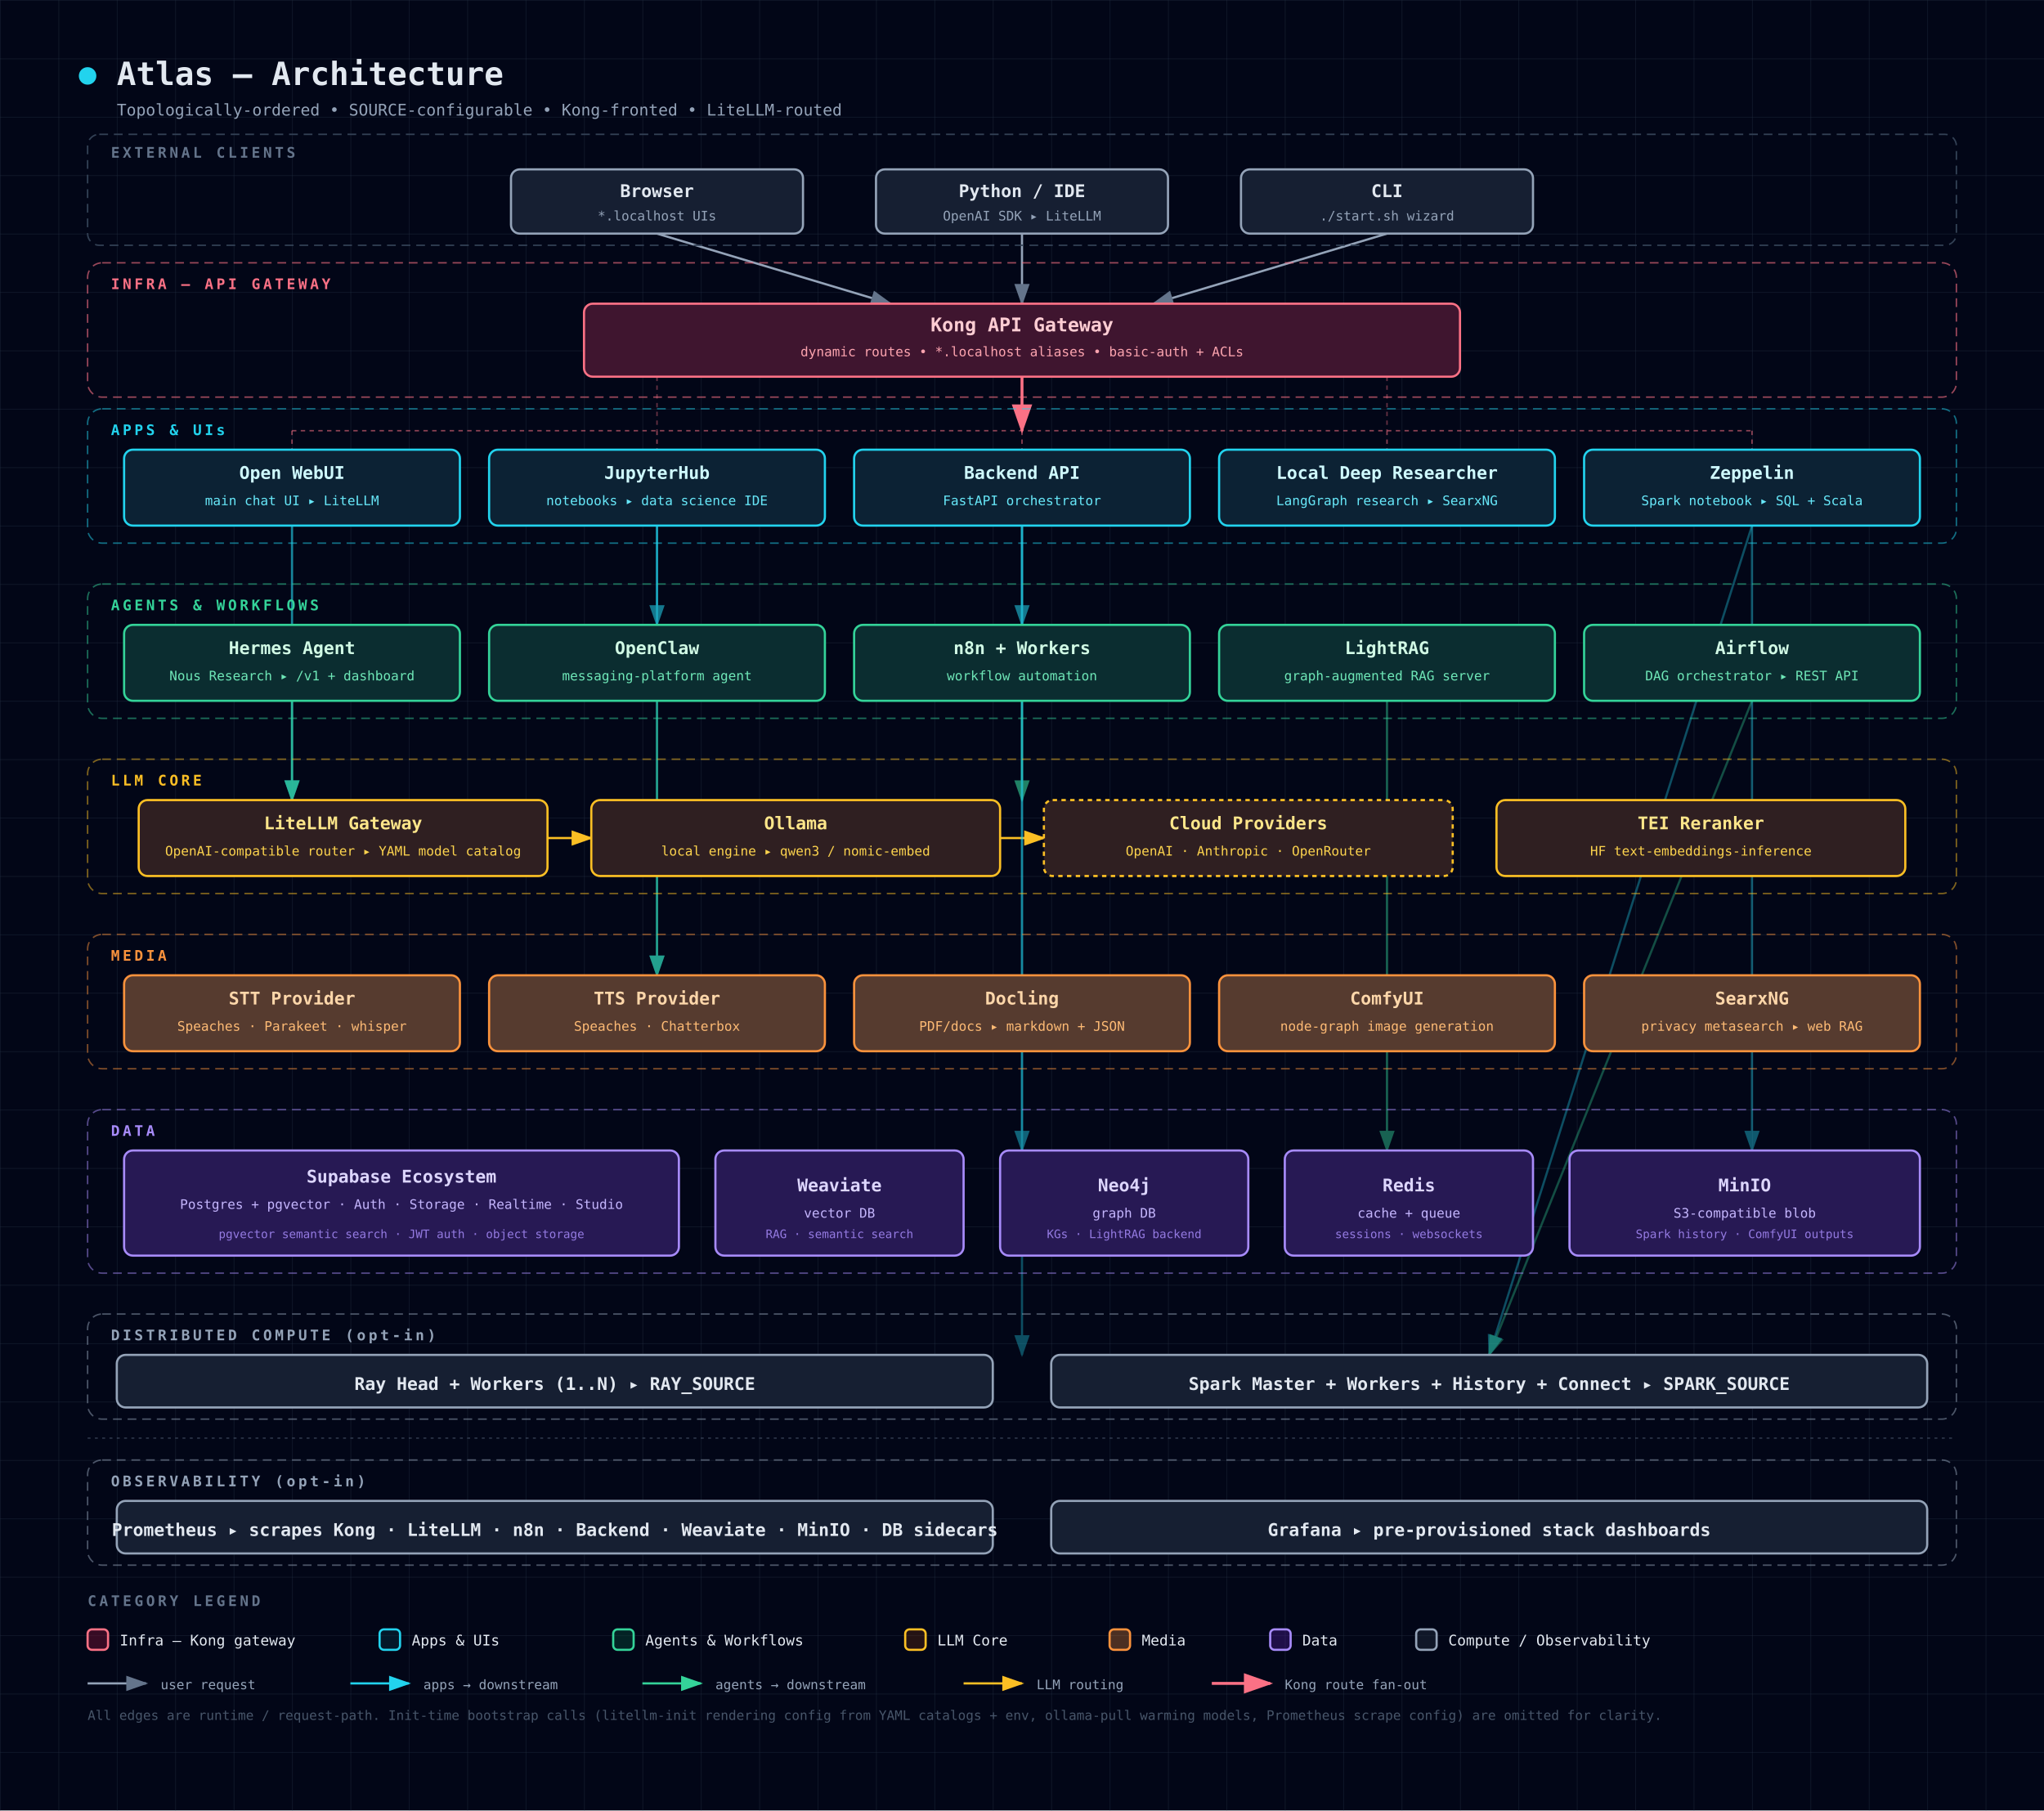
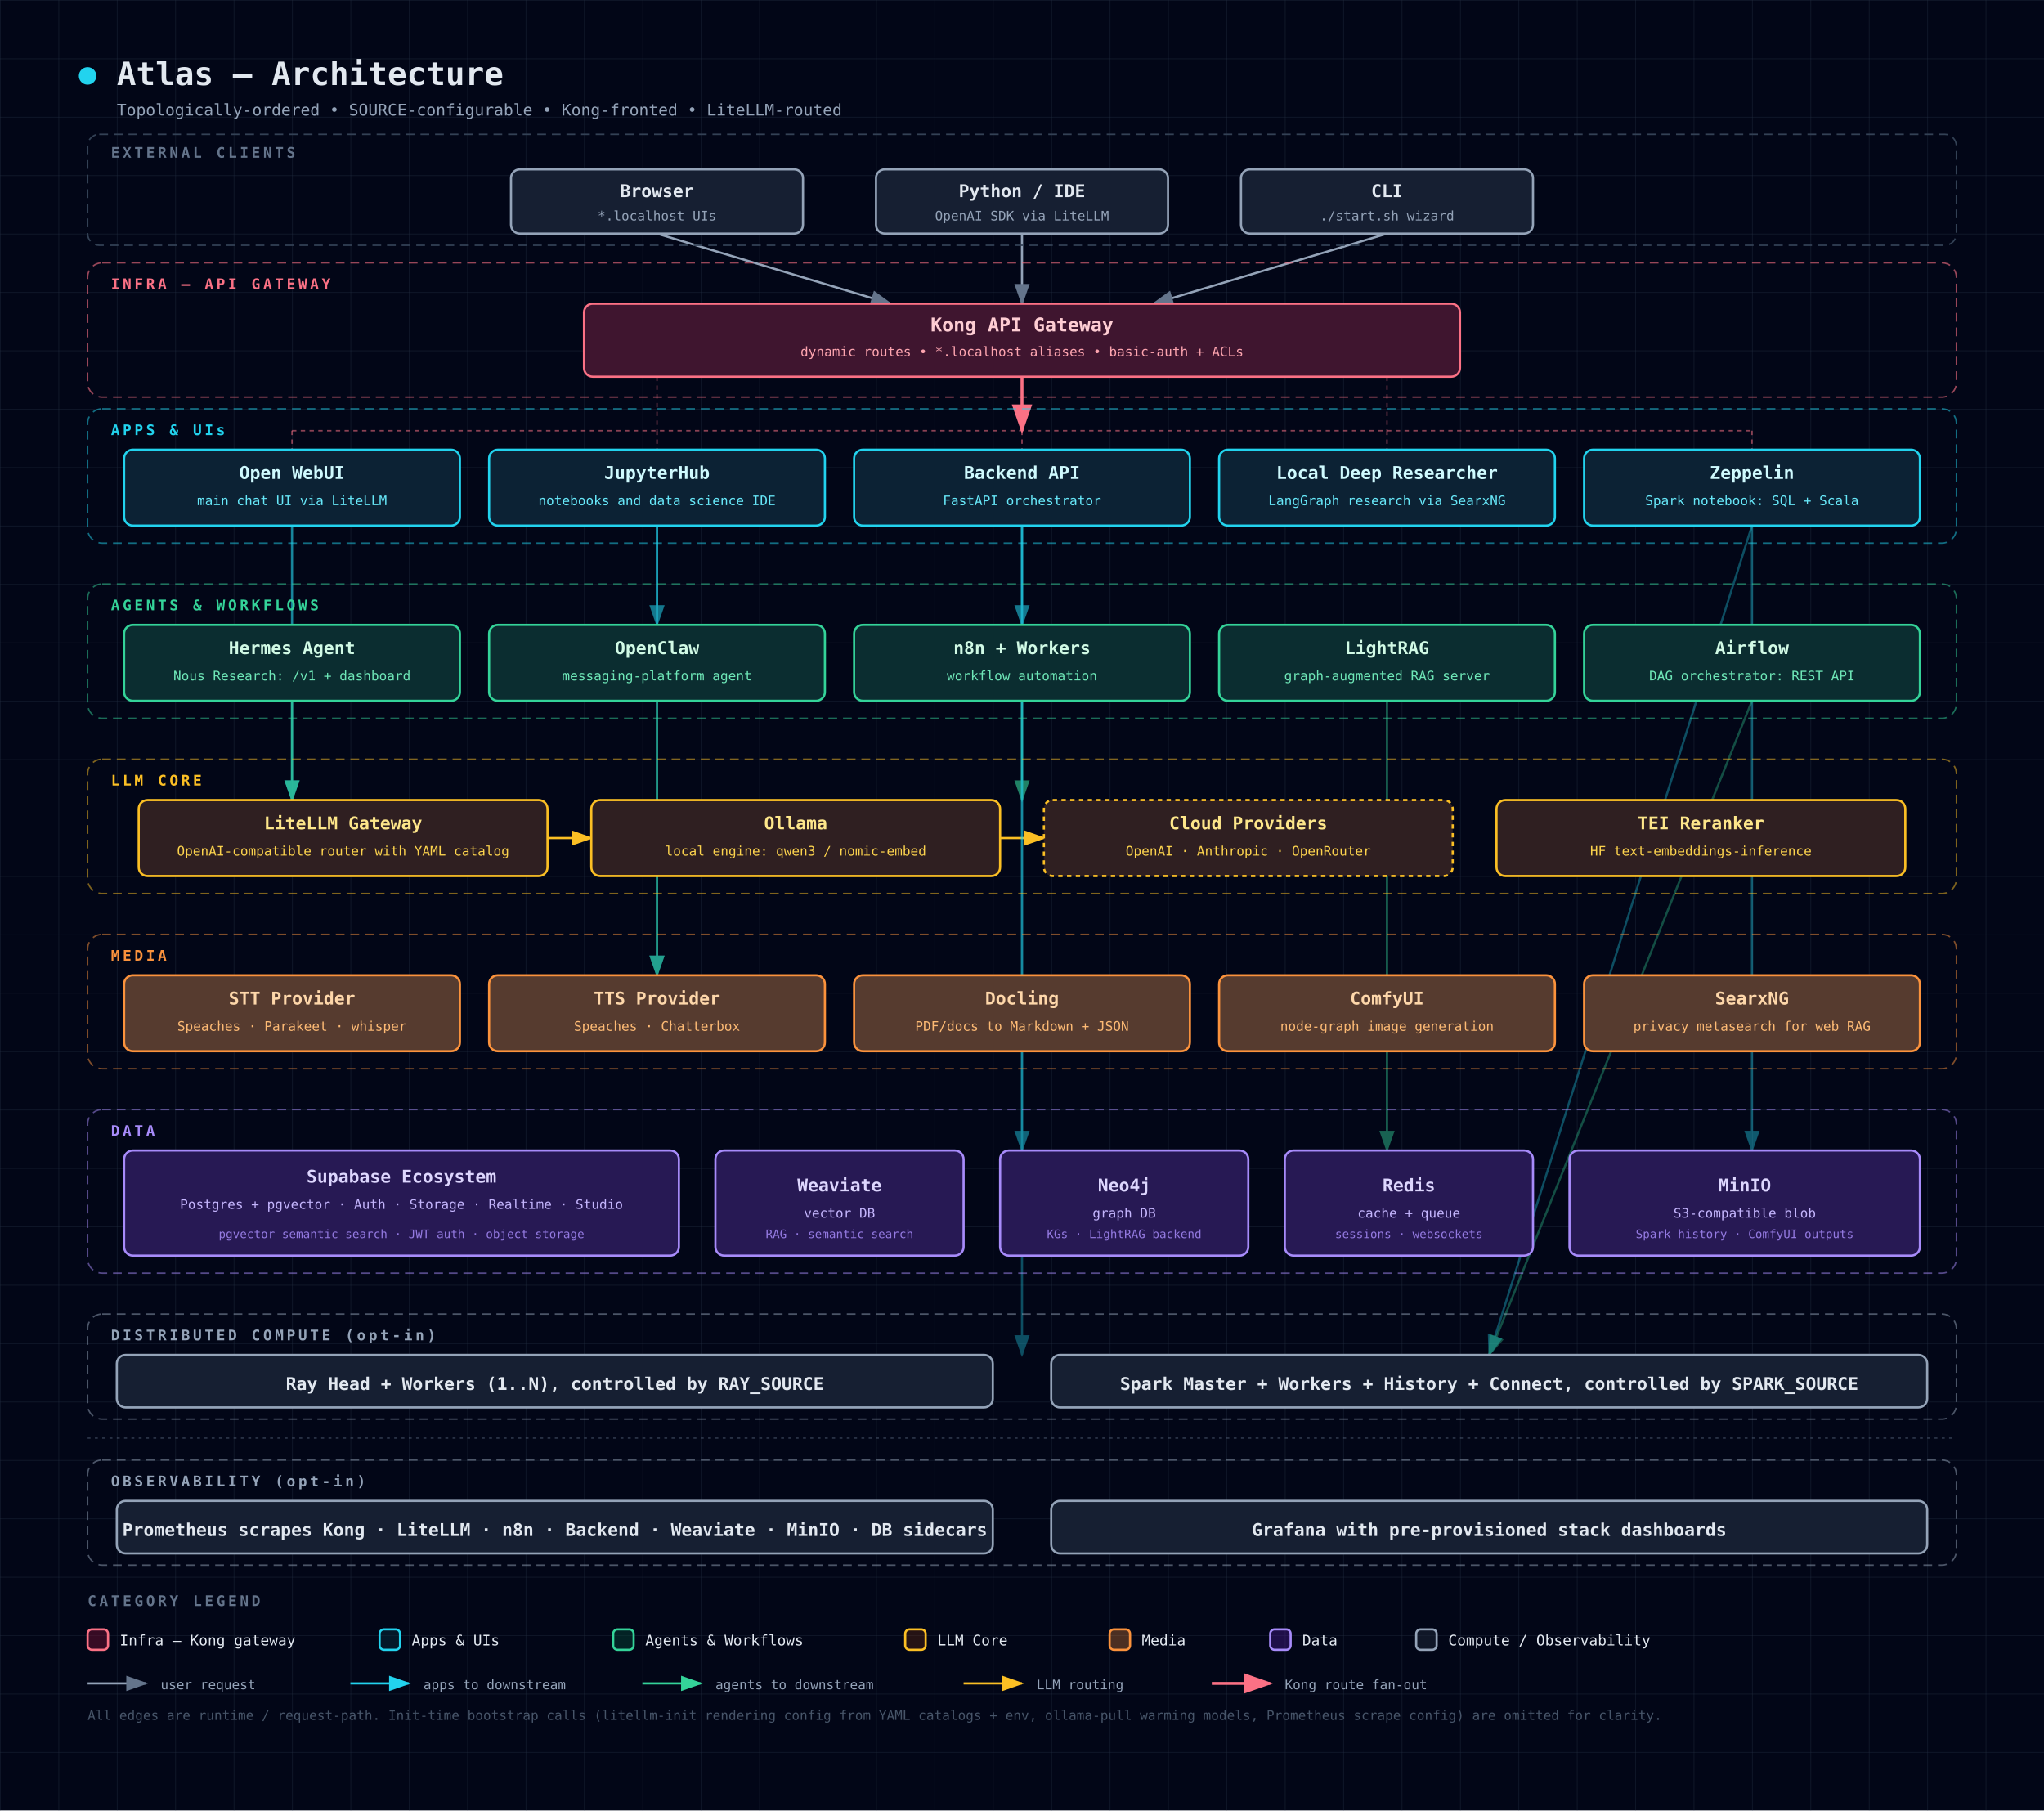
<svg xmlns="http://www.w3.org/2000/svg" viewBox="0 0 1400 1240" preserveAspectRatio="xMidYMid meet" font-family="'JetBrains Mono', 'Fira Code', Menlo, Consolas, monospace">
  <defs>
    <pattern id="grid" width="40" height="40" patternUnits="userSpaceOnUse">
      <path d="M 40 0 L 0 0 0 40" fill="none" stroke="#1e293b" stroke-width="0.5" />
    </pattern>
    <marker id="arrow" markerWidth="10" markerHeight="7" refX="9" refY="3.5" orient="auto">
      <polygon points="0 0, 10 3.5, 0 7" fill="#64748b" />
    </marker>
    <marker id="arrow-cyan" markerWidth="10" markerHeight="7" refX="9" refY="3.5" orient="auto">
      <polygon points="0 0, 10 3.5, 0 7" fill="#22d3ee" />
    </marker>
    <marker id="arrow-emerald" markerWidth="10" markerHeight="7" refX="9" refY="3.5" orient="auto">
      <polygon points="0 0, 10 3.5, 0 7" fill="#34d399" />
    </marker>
    <marker id="arrow-amber" markerWidth="10" markerHeight="7" refX="9" refY="3.5" orient="auto">
      <polygon points="0 0, 10 3.5, 0 7" fill="#fbbf24" />
    </marker>
    <marker id="arrow-rose" markerWidth="10" markerHeight="7" refX="9" refY="3.5" orient="auto">
      <polygon points="0 0, 10 3.5, 0 7" fill="#fb7185" />
    </marker>
    <marker id="arrow-slate" markerWidth="10" markerHeight="7" refX="9" refY="3.5" orient="auto">
      <polygon points="0 0, 10 3.5, 0 7" fill="#94a3b8" />
    </marker>
  </defs>
  <rect width="1400" height="1240" fill="#020617" />
  <rect width="1400" height="1240" fill="url(#grid)" />
  <g transform="translate(60, 30)">
    <circle cx="0" cy="22" r="6" fill="#22d3ee">
      <animate attributeName="opacity" values="0.4;1;0.4" dur="2s" repeatCount="indefinite" />
    </circle>
    <text x="20" y="22" fill="#e2e8f0" font-size="22" font-weight="700" dominant-baseline="middle">Atlas — Architecture</text>
    <text x="20" y="46" fill="#94a3b8" font-size="11" dominant-baseline="middle">Topologically-ordered • SOURCE-configurable • Kong-fronted • LiteLLM-routed</text>
  </g>
  <line x1="450" y1="160" x2="610" y2="208" stroke="#94a3b8" stroke-width="1.5" marker-end="url(#arrow)" />
  <line x1="700" y1="160" x2="700" y2="208" stroke="#94a3b8" stroke-width="1.5" marker-end="url(#arrow)" />
  <line x1="950" y1="160" x2="790" y2="208" stroke="#94a3b8" stroke-width="1.5" marker-end="url(#arrow)" />
  <line x1="700" y1="258" x2="700" y2="295" stroke="#fb7185" stroke-width="2" marker-end="url(#arrow-rose)" />
  <line x1="200" y1="295" x2="1200" y2="295" stroke="#fb7185" stroke-width="1" stroke-dasharray="3,3" opacity="0.55" />
  <line x1="200" y1="295" x2="200" y2="308" stroke="#fb7185" stroke-width="1" stroke-dasharray="3,3" opacity="0.55" />
  <line x1="450" y1="295" x2="450" y2="308" stroke="#fb7185" stroke-width="1" stroke-dasharray="3,3" opacity="0.55" />
  <line x1="700" y1="295" x2="700" y2="308" stroke="#fb7185" stroke-width="1" stroke-dasharray="3,3" opacity="0.55" />
  <line x1="950" y1="295" x2="950" y2="308" stroke="#fb7185" stroke-width="1" stroke-dasharray="3,3" opacity="0.55" />
  <line x1="1200" y1="295" x2="1200" y2="308" stroke="#fb7185" stroke-width="1" stroke-dasharray="3,3" opacity="0.55" />
  <line x1="450" y1="258" x2="450" y2="295" stroke="#fb7185" stroke-width="1" stroke-dasharray="3,3" opacity="0.4" />
  <line x1="950" y1="258" x2="950" y2="295" stroke="#fb7185" stroke-width="1" stroke-dasharray="3,3" opacity="0.4" />
  <line x1="450" y1="360" x2="450" y2="428" stroke="#22d3ee" stroke-width="1.5" marker-end="url(#arrow-cyan)" opacity="0.55" />
  <line x1="700" y1="360" x2="700" y2="428" stroke="#22d3ee" stroke-width="1.5" marker-end="url(#arrow-cyan)" opacity="0.55" />
  <line x1="200" y1="360" x2="200" y2="548" stroke="#22d3ee" stroke-width="1.5" marker-end="url(#arrow-cyan)" opacity="0.6" />
  <line x1="200" y1="480" x2="200" y2="548" stroke="#34d399" stroke-width="1.5" marker-end="url(#arrow-emerald)" opacity="0.65" />
  <line x1="700" y1="480" x2="700" y2="548" stroke="#34d399" stroke-width="1.5" marker-end="url(#arrow-emerald)" opacity="0.6" />
  <line x1="375" y1="574" x2="405" y2="574" stroke="#fbbf24" stroke-width="1.5" marker-end="url(#arrow-amber)" />
  <line x1="685" y1="574" x2="715" y2="574" stroke="#fbbf24" stroke-width="1.5" marker-end="url(#arrow-amber)" />
  <line x1="450" y1="360" x2="450" y2="668" stroke="#22d3ee" stroke-width="1.5" marker-end="url(#arrow-cyan)" opacity="0.5" />
  <line x1="450" y1="480" x2="450" y2="668" stroke="#34d399" stroke-width="1.5" marker-end="url(#arrow-emerald)" opacity="0.5" />
  <line x1="700" y1="360" x2="700" y2="788" stroke="#22d3ee" stroke-width="1.5" marker-end="url(#arrow-cyan)" opacity="0.45" />
  <line x1="1200" y1="360" x2="1200" y2="788" stroke="#22d3ee" stroke-width="1.5" marker-end="url(#arrow-cyan)" opacity="0.4" />
  <line x1="950" y1="480" x2="950" y2="788" stroke="#34d399" stroke-width="1.5" marker-end="url(#arrow-emerald)" opacity="0.45" />
  <line x1="700" y1="360" x2="700" y2="928" stroke="#22d3ee" stroke-width="1.5" marker-end="url(#arrow-cyan)" opacity="0.35" />
  <line x1="1200" y1="360" x2="1020" y2="928" stroke="#22d3ee" stroke-width="1.5" marker-end="url(#arrow-cyan)" opacity="0.35" />
  <line x1="1200" y1="480" x2="1020" y2="928" stroke="#34d399" stroke-width="1.5" marker-end="url(#arrow-emerald)" opacity="0.35" />
  <line x1="60" y1="985" x2="1340" y2="985" stroke="#64748b" stroke-width="1" stroke-dasharray="2,3" opacity="0.4" />
  <g>
    <rect x="60" y="92" width="1280" height="76" rx="8" fill="none" stroke="#334155" stroke-width="1" stroke-dasharray="6,4" />
    <text x="76" y="108" fill="#64748b" font-size="10" font-weight="600" letter-spacing="2">EXTERNAL CLIENTS</text>
    <rect x="350" y="116" width="200" height="44" rx="6" fill="#0f172a" />
    <rect x="350" y="116" width="200" height="44" rx="6" fill="rgba(30, 41, 59, 0.5)" stroke="#94a3b8" stroke-width="1.5" />
    <text x="450" y="135" fill="#e2e8f0" font-size="12" font-weight="600" text-anchor="middle">Browser</text>
    <text x="450" y="151" fill="#94a3b8" font-size="9" text-anchor="middle">*.localhost UIs</text>
    <rect x="600" y="116" width="200" height="44" rx="6" fill="#0f172a" />
    <rect x="600" y="116" width="200" height="44" rx="6" fill="rgba(30, 41, 59, 0.5)" stroke="#94a3b8" stroke-width="1.5" />
    <text x="700" y="135" fill="#e2e8f0" font-size="12" font-weight="600" text-anchor="middle">Python / IDE</text>
-     <text x="700" y="151" fill="#94a3b8" font-size="9" text-anchor="middle">OpenAI SDK ▸ LiteLLM</text>
+     <text x="700" y="151" fill="#94a3b8" font-size="9" text-anchor="middle">OpenAI SDK via LiteLLM</text>
    <rect x="850" y="116" width="200" height="44" rx="6" fill="#0f172a" />
    <rect x="850" y="116" width="200" height="44" rx="6" fill="rgba(30, 41, 59, 0.5)" stroke="#94a3b8" stroke-width="1.5" />
    <text x="950" y="135" fill="#e2e8f0" font-size="12" font-weight="600" text-anchor="middle">CLI</text>
    <text x="950" y="151" fill="#94a3b8" font-size="9" text-anchor="middle">./start.sh wizard</text>
  </g>
  <g>
    <rect x="60" y="180" width="1280" height="92" rx="10" fill="none" stroke="#fb7185" stroke-width="1" stroke-dasharray="6,4" opacity="0.6" />
    <text x="76" y="198" fill="#fb7185" font-size="10" font-weight="600" letter-spacing="2">INFRA — API GATEWAY</text>
    <rect x="400" y="208" width="600" height="50" rx="6" fill="#0f172a" />
    <rect x="400" y="208" width="600" height="50" rx="6" fill="rgba(136, 19, 55, 0.4)" stroke="#fb7185" stroke-width="1.5" />
    <text x="700" y="227" fill="#fecdd3" font-size="13" font-weight="700" text-anchor="middle">Kong API Gateway</text>
    <text x="700" y="244" fill="#fda4af" font-size="9" text-anchor="middle">dynamic routes • *.localhost aliases • basic-auth + ACLs</text>
  </g>
  <g>
    <rect x="60" y="280" width="1280" height="92" rx="10" fill="none" stroke="#22d3ee" stroke-width="1" stroke-dasharray="6,4" opacity="0.5" />
    <text x="76" y="298" fill="#22d3ee" font-size="10" font-weight="600" letter-spacing="2">APPS &amp; UIs</text>
    <rect x="85" y="308" width="230" height="52" rx="6" fill="#0f172a" />
    <rect x="85" y="308" width="230" height="52" rx="6" fill="rgba(8, 51, 68, 0.4)" stroke="#22d3ee" stroke-width="1.5" />
    <text x="200" y="328" fill="#cffafe" font-size="12" font-weight="600" text-anchor="middle">Open WebUI</text>
-     <text x="200" y="346" fill="#67e8f9" font-size="9" text-anchor="middle">main chat UI ▸ LiteLLM</text>
+     <text x="200" y="346" fill="#67e8f9" font-size="9" text-anchor="middle">main chat UI via LiteLLM</text>
    <rect x="335" y="308" width="230" height="52" rx="6" fill="#0f172a" />
    <rect x="335" y="308" width="230" height="52" rx="6" fill="rgba(8, 51, 68, 0.4)" stroke="#22d3ee" stroke-width="1.5" />
    <text x="450" y="328" fill="#cffafe" font-size="12" font-weight="600" text-anchor="middle">JupyterHub</text>
-     <text x="450" y="346" fill="#67e8f9" font-size="9" text-anchor="middle">notebooks ▸ data science IDE</text>
+     <text x="450" y="346" fill="#67e8f9" font-size="9" text-anchor="middle">notebooks and data science IDE</text>
    <rect x="585" y="308" width="230" height="52" rx="6" fill="#0f172a" />
    <rect x="585" y="308" width="230" height="52" rx="6" fill="rgba(8, 51, 68, 0.4)" stroke="#22d3ee" stroke-width="1.5" />
    <text x="700" y="328" fill="#cffafe" font-size="12" font-weight="600" text-anchor="middle">Backend API</text>
    <text x="700" y="346" fill="#67e8f9" font-size="9" text-anchor="middle">FastAPI orchestrator</text>
    <rect x="835" y="308" width="230" height="52" rx="6" fill="#0f172a" />
    <rect x="835" y="308" width="230" height="52" rx="6" fill="rgba(8, 51, 68, 0.4)" stroke="#22d3ee" stroke-width="1.5" />
    <text x="950" y="328" fill="#cffafe" font-size="12" font-weight="600" text-anchor="middle">Local Deep Researcher</text>
-     <text x="950" y="346" fill="#67e8f9" font-size="9" text-anchor="middle">LangGraph research ▸ SearxNG</text>
+     <text x="950" y="346" fill="#67e8f9" font-size="9" text-anchor="middle">LangGraph research via SearxNG</text>
    <rect x="1085" y="308" width="230" height="52" rx="6" fill="#0f172a" />
    <rect x="1085" y="308" width="230" height="52" rx="6" fill="rgba(8, 51, 68, 0.4)" stroke="#22d3ee" stroke-width="1.5" />
    <text x="1200" y="328" fill="#cffafe" font-size="12" font-weight="600" text-anchor="middle">Zeppelin</text>
-     <text x="1200" y="346" fill="#67e8f9" font-size="9" text-anchor="middle">Spark notebook ▸ SQL + Scala</text>
+     <text x="1200" y="346" fill="#67e8f9" font-size="9" text-anchor="middle">Spark notebook: SQL + Scala</text>
  </g>
  <g>
    <rect x="60" y="400" width="1280" height="92" rx="10" fill="none" stroke="#34d399" stroke-width="1" stroke-dasharray="6,4" opacity="0.5" />
    <text x="76" y="418" fill="#34d399" font-size="10" font-weight="600" letter-spacing="2">AGENTS &amp; WORKFLOWS</text>
    <rect x="85" y="428" width="230" height="52" rx="6" fill="#0f172a" />
    <rect x="85" y="428" width="230" height="52" rx="6" fill="rgba(6, 78, 59, 0.4)" stroke="#34d399" stroke-width="1.5" />
    <text x="200" y="448" fill="#d1fae5" font-size="12" font-weight="600" text-anchor="middle">Hermes Agent</text>
-     <text x="200" y="466" fill="#6ee7b7" font-size="9" text-anchor="middle">Nous Research ▸ /v1 + dashboard</text>
+     <text x="200" y="466" fill="#6ee7b7" font-size="9" text-anchor="middle">Nous Research: /v1 + dashboard</text>
    <rect x="335" y="428" width="230" height="52" rx="6" fill="#0f172a" />
    <rect x="335" y="428" width="230" height="52" rx="6" fill="rgba(6, 78, 59, 0.4)" stroke="#34d399" stroke-width="1.5" />
    <text x="450" y="448" fill="#d1fae5" font-size="12" font-weight="600" text-anchor="middle">OpenClaw</text>
    <text x="450" y="466" fill="#6ee7b7" font-size="9" text-anchor="middle">messaging-platform agent</text>
    <rect x="585" y="428" width="230" height="52" rx="6" fill="#0f172a" />
    <rect x="585" y="428" width="230" height="52" rx="6" fill="rgba(6, 78, 59, 0.4)" stroke="#34d399" stroke-width="1.5" />
    <text x="700" y="448" fill="#d1fae5" font-size="12" font-weight="600" text-anchor="middle">n8n + Workers</text>
    <text x="700" y="466" fill="#6ee7b7" font-size="9" text-anchor="middle">workflow automation</text>
    <rect x="835" y="428" width="230" height="52" rx="6" fill="#0f172a" />
    <rect x="835" y="428" width="230" height="52" rx="6" fill="rgba(6, 78, 59, 0.4)" stroke="#34d399" stroke-width="1.5" />
    <text x="950" y="448" fill="#d1fae5" font-size="12" font-weight="600" text-anchor="middle">LightRAG</text>
    <text x="950" y="466" fill="#6ee7b7" font-size="9" text-anchor="middle">graph-augmented RAG server</text>
    <rect x="1085" y="428" width="230" height="52" rx="6" fill="#0f172a" />
    <rect x="1085" y="428" width="230" height="52" rx="6" fill="rgba(6, 78, 59, 0.4)" stroke="#34d399" stroke-width="1.5" />
    <text x="1200" y="448" fill="#d1fae5" font-size="12" font-weight="600" text-anchor="middle">Airflow</text>
-     <text x="1200" y="466" fill="#6ee7b7" font-size="9" text-anchor="middle">DAG orchestrator ▸ REST API</text>
+     <text x="1200" y="466" fill="#6ee7b7" font-size="9" text-anchor="middle">DAG orchestrator: REST API</text>
  </g>
  <g>
    <rect x="60" y="520" width="1280" height="92" rx="10" fill="none" stroke="#fbbf24" stroke-width="1" stroke-dasharray="6,4" opacity="0.5" />
    <text x="76" y="538" fill="#fbbf24" font-size="10" font-weight="600" letter-spacing="2">LLM CORE</text>
    <rect x="95" y="548" width="280" height="52" rx="6" fill="#0f172a" />
    <rect x="95" y="548" width="280" height="52" rx="6" fill="rgba(120, 53, 15, 0.3)" stroke="#fbbf24" stroke-width="1.5" />
    <text x="235" y="568" fill="#fde68a" font-size="12" font-weight="600" text-anchor="middle">LiteLLM Gateway</text>
-     <text x="235" y="586" fill="#fcd34d" font-size="9" text-anchor="middle">OpenAI-compatible router ▸ YAML model catalog</text>
+     <text x="235" y="586" fill="#fcd34d" font-size="9" text-anchor="middle">OpenAI-compatible router with YAML catalog</text>
    <rect x="405" y="548" width="280" height="52" rx="6" fill="#0f172a" />
    <rect x="405" y="548" width="280" height="52" rx="6" fill="rgba(120, 53, 15, 0.3)" stroke="#fbbf24" stroke-width="1.5" />
    <text x="545" y="568" fill="#fde68a" font-size="12" font-weight="600" text-anchor="middle">Ollama</text>
-     <text x="545" y="586" fill="#fcd34d" font-size="9" text-anchor="middle">local engine ▸ qwen3 / nomic-embed</text>
+     <text x="545" y="586" fill="#fcd34d" font-size="9" text-anchor="middle">local engine: qwen3 / nomic-embed</text>
    <rect x="715" y="548" width="280" height="52" rx="6" fill="#0f172a" />
    <rect x="715" y="548" width="280" height="52" rx="6" fill="rgba(120, 53, 15, 0.3)" stroke="#fbbf24" stroke-width="1.5" stroke-dasharray="3,3" />
    <text x="855" y="568" fill="#fde68a" font-size="12" font-weight="600" text-anchor="middle">Cloud Providers</text>
    <text x="855" y="586" fill="#fcd34d" font-size="9" text-anchor="middle">OpenAI · Anthropic · OpenRouter</text>
    <rect x="1025" y="548" width="280" height="52" rx="6" fill="#0f172a" />
    <rect x="1025" y="548" width="280" height="52" rx="6" fill="rgba(120, 53, 15, 0.3)" stroke="#fbbf24" stroke-width="1.5" />
    <text x="1165" y="568" fill="#fde68a" font-size="12" font-weight="600" text-anchor="middle">TEI Reranker</text>
    <text x="1165" y="586" fill="#fcd34d" font-size="9" text-anchor="middle">HF text-embeddings-inference</text>
  </g>
  <g>
    <rect x="60" y="640" width="1280" height="92" rx="10" fill="none" stroke="#fb923c" stroke-width="1" stroke-dasharray="6,4" opacity="0.5" />
    <text x="76" y="658" fill="#fb923c" font-size="10" font-weight="600" letter-spacing="2">MEDIA</text>
    <rect x="85" y="668" width="230" height="52" rx="6" fill="#0f172a" />
    <rect x="85" y="668" width="230" height="52" rx="6" fill="rgba(251, 146, 60, 0.3)" stroke="#fb923c" stroke-width="1.5" />
    <text x="200" y="688" fill="#fed7aa" font-size="12" font-weight="600" text-anchor="middle">STT Provider</text>
    <text x="200" y="706" fill="#fdba74" font-size="9" text-anchor="middle">Speaches · Parakeet · whisper</text>
    <rect x="335" y="668" width="230" height="52" rx="6" fill="#0f172a" />
    <rect x="335" y="668" width="230" height="52" rx="6" fill="rgba(251, 146, 60, 0.3)" stroke="#fb923c" stroke-width="1.5" />
    <text x="450" y="688" fill="#fed7aa" font-size="12" font-weight="600" text-anchor="middle">TTS Provider</text>
    <text x="450" y="706" fill="#fdba74" font-size="9" text-anchor="middle">Speaches · Chatterbox</text>
    <rect x="585" y="668" width="230" height="52" rx="6" fill="#0f172a" />
    <rect x="585" y="668" width="230" height="52" rx="6" fill="rgba(251, 146, 60, 0.3)" stroke="#fb923c" stroke-width="1.5" />
    <text x="700" y="688" fill="#fed7aa" font-size="12" font-weight="600" text-anchor="middle">Docling</text>
-     <text x="700" y="706" fill="#fdba74" font-size="9" text-anchor="middle">PDF/docs ▸ markdown + JSON</text>
+     <text x="700" y="706" fill="#fdba74" font-size="9" text-anchor="middle">PDF/docs to Markdown + JSON</text>
    <rect x="835" y="668" width="230" height="52" rx="6" fill="#0f172a" />
    <rect x="835" y="668" width="230" height="52" rx="6" fill="rgba(251, 146, 60, 0.3)" stroke="#fb923c" stroke-width="1.5" />
    <text x="950" y="688" fill="#fed7aa" font-size="12" font-weight="600" text-anchor="middle">ComfyUI</text>
    <text x="950" y="706" fill="#fdba74" font-size="9" text-anchor="middle">node-graph image generation</text>
    <rect x="1085" y="668" width="230" height="52" rx="6" fill="#0f172a" />
    <rect x="1085" y="668" width="230" height="52" rx="6" fill="rgba(251, 146, 60, 0.3)" stroke="#fb923c" stroke-width="1.5" />
    <text x="1200" y="688" fill="#fed7aa" font-size="12" font-weight="600" text-anchor="middle">SearxNG</text>
-     <text x="1200" y="706" fill="#fdba74" font-size="9" text-anchor="middle">privacy metasearch ▸ web RAG</text>
+     <text x="1200" y="706" fill="#fdba74" font-size="9" text-anchor="middle">privacy metasearch for web RAG</text>
  </g>
  <g>
    <rect x="60" y="760" width="1280" height="112" rx="10" fill="none" stroke="#a78bfa" stroke-width="1" stroke-dasharray="6,4" opacity="0.5" />
    <text x="76" y="778" fill="#a78bfa" font-size="10" font-weight="600" letter-spacing="2">DATA</text>
    <rect x="85" y="788" width="380" height="72" rx="6" fill="#0f172a" />
    <rect x="85" y="788" width="380" height="72" rx="6" fill="rgba(76, 29, 149, 0.4)" stroke="#a78bfa" stroke-width="1.5" />
    <text x="275" y="810" fill="#ddd6fe" font-size="12" font-weight="600" text-anchor="middle">Supabase Ecosystem</text>
    <text x="275" y="828" fill="#c4b5fd" font-size="9" text-anchor="middle">Postgres + pgvector · Auth · Storage · Realtime · Studio</text>
    <text x="275" y="848" fill="#a78bfa" font-size="8" text-anchor="middle" opacity="0.85">pgvector semantic search · JWT auth · object storage</text>
    <rect x="490" y="788" width="170" height="72" rx="6" fill="#0f172a" />
    <rect x="490" y="788" width="170" height="72" rx="6" fill="rgba(76, 29, 149, 0.4)" stroke="#a78bfa" stroke-width="1.5" />
    <text x="575" y="816" fill="#ddd6fe" font-size="12" font-weight="600" text-anchor="middle">Weaviate</text>
    <text x="575" y="834" fill="#c4b5fd" font-size="9" text-anchor="middle">vector DB</text>
    <text x="575" y="848" fill="#a78bfa" font-size="8" text-anchor="middle" opacity="0.85">RAG · semantic search</text>
    <rect x="685" y="788" width="170" height="72" rx="6" fill="#0f172a" />
    <rect x="685" y="788" width="170" height="72" rx="6" fill="rgba(76, 29, 149, 0.4)" stroke="#a78bfa" stroke-width="1.5" />
    <text x="770" y="816" fill="#ddd6fe" font-size="12" font-weight="600" text-anchor="middle">Neo4j</text>
    <text x="770" y="834" fill="#c4b5fd" font-size="9" text-anchor="middle">graph DB</text>
    <text x="770" y="848" fill="#a78bfa" font-size="8" text-anchor="middle" opacity="0.85">KGs · LightRAG backend</text>
    <rect x="880" y="788" width="170" height="72" rx="6" fill="#0f172a" />
    <rect x="880" y="788" width="170" height="72" rx="6" fill="rgba(76, 29, 149, 0.4)" stroke="#a78bfa" stroke-width="1.5" />
    <text x="965" y="816" fill="#ddd6fe" font-size="12" font-weight="600" text-anchor="middle">Redis</text>
    <text x="965" y="834" fill="#c4b5fd" font-size="9" text-anchor="middle">cache + queue</text>
    <text x="965" y="848" fill="#a78bfa" font-size="8" text-anchor="middle" opacity="0.85">sessions · websockets</text>
    <rect x="1075" y="788" width="240" height="72" rx="6" fill="#0f172a" />
    <rect x="1075" y="788" width="240" height="72" rx="6" fill="rgba(76, 29, 149, 0.4)" stroke="#a78bfa" stroke-width="1.5" />
    <text x="1195" y="816" fill="#ddd6fe" font-size="12" font-weight="600" text-anchor="middle">MinIO</text>
    <text x="1195" y="834" fill="#c4b5fd" font-size="9" text-anchor="middle">S3-compatible blob</text>
    <text x="1195" y="848" fill="#a78bfa" font-size="8" text-anchor="middle" opacity="0.85">Spark history · ComfyUI outputs</text>
  </g>
  <g>
    <rect x="60" y="900" width="1280" height="72" rx="10" fill="none" stroke="#94a3b8" stroke-width="1" stroke-dasharray="6,4" opacity="0.5" />
    <text x="76" y="918" fill="#94a3b8" font-size="10" font-weight="600" letter-spacing="2">DISTRIBUTED COMPUTE  (opt-in)</text>
    <rect x="80" y="928" width="600" height="36" rx="6" fill="#0f172a" />
    <rect x="80" y="928" width="600" height="36" rx="6" fill="rgba(30, 41, 59, 0.5)" stroke="#94a3b8" stroke-width="1.5" />
-     <text x="380" y="952" fill="#e2e8f0" font-size="12" font-weight="600" text-anchor="middle">Ray Head + Workers (1..N)  ▸  RAY_SOURCE</text>
+     <text x="380" y="952" fill="#e2e8f0" font-size="12" font-weight="600" text-anchor="middle">Ray Head + Workers (1..N), controlled by RAY_SOURCE</text>
    <rect x="720" y="928" width="600" height="36" rx="6" fill="#0f172a" />
    <rect x="720" y="928" width="600" height="36" rx="6" fill="rgba(30, 41, 59, 0.5)" stroke="#94a3b8" stroke-width="1.5" />
-     <text x="1020" y="952" fill="#e2e8f0" font-size="12" font-weight="600" text-anchor="middle">Spark Master + Workers + History + Connect  ▸  SPARK_SOURCE</text>
+     <text x="1020" y="952" fill="#e2e8f0" font-size="12" font-weight="600" text-anchor="middle">Spark Master + Workers + History + Connect, controlled by SPARK_SOURCE</text>
  </g>
  <g>
    <rect x="60" y="1000" width="1280" height="72" rx="10" fill="none" stroke="#94a3b8" stroke-width="1" stroke-dasharray="6,4" opacity="0.5" />
    <text x="76" y="1018" fill="#94a3b8" font-size="10" font-weight="600" letter-spacing="2">OBSERVABILITY  (opt-in)</text>
    <rect x="80" y="1028" width="600" height="36" rx="6" fill="#0f172a" />
    <rect x="80" y="1028" width="600" height="36" rx="6" fill="rgba(30, 41, 59, 0.5)" stroke="#94a3b8" stroke-width="1.5" />
-     <text x="380" y="1052" fill="#e2e8f0" font-size="12" font-weight="600" text-anchor="middle">Prometheus  ▸  scrapes Kong · LiteLLM · n8n · Backend · Weaviate · MinIO · DB sidecars</text>
+     <text x="380" y="1052" fill="#e2e8f0" font-size="12" font-weight="600" text-anchor="middle">Prometheus scrapes Kong · LiteLLM · n8n · Backend · Weaviate · MinIO · DB sidecars</text>
    <rect x="720" y="1028" width="600" height="36" rx="6" fill="#0f172a" />
    <rect x="720" y="1028" width="600" height="36" rx="6" fill="rgba(30, 41, 59, 0.5)" stroke="#94a3b8" stroke-width="1.5" />
-     <text x="1020" y="1052" fill="#e2e8f0" font-size="12" font-weight="600" text-anchor="middle">Grafana  ▸  pre-provisioned stack dashboards</text>
+     <text x="1020" y="1052" fill="#e2e8f0" font-size="12" font-weight="600" text-anchor="middle">Grafana with pre-provisioned stack dashboards</text>
  </g>
  <g transform="translate(60, 1100)">
    <text x="0" y="0" fill="#64748b" font-size="10" font-weight="600" letter-spacing="2">CATEGORY LEGEND</text>
    <g transform="translate(0, 16)">
      <rect x="0" y="0" width="14" height="14" rx="3" fill="rgba(136, 19, 55, 0.4)" stroke="#fb7185" stroke-width="1.5" />
      <text x="22" y="11" fill="#e2e8f0" font-size="10">Infra — Kong gateway</text>
      <rect x="200" y="0" width="14" height="14" rx="3" fill="rgba(8, 51, 68, 0.4)" stroke="#22d3ee" stroke-width="1.5" />
      <text x="222" y="11" fill="#e2e8f0" font-size="10">Apps &amp; UIs</text>
      <rect x="360" y="0" width="14" height="14" rx="3" fill="rgba(6, 78, 59, 0.4)" stroke="#34d399" stroke-width="1.5" />
      <text x="382" y="11" fill="#e2e8f0" font-size="10">Agents &amp; Workflows</text>
      <rect x="560" y="0" width="14" height="14" rx="3" fill="rgba(120, 53, 15, 0.3)" stroke="#fbbf24" stroke-width="1.5" />
      <text x="582" y="11" fill="#e2e8f0" font-size="10">LLM Core</text>
      <rect x="700" y="0" width="14" height="14" rx="3" fill="rgba(251, 146, 60, 0.3)" stroke="#fb923c" stroke-width="1.5" />
      <text x="722" y="11" fill="#e2e8f0" font-size="10">Media</text>
      <rect x="810" y="0" width="14" height="14" rx="3" fill="rgba(76, 29, 149, 0.4)" stroke="#a78bfa" stroke-width="1.5" />
      <text x="832" y="11" fill="#e2e8f0" font-size="10">Data</text>
      <rect x="910" y="0" width="14" height="14" rx="3" fill="rgba(30, 41, 59, 0.5)" stroke="#94a3b8" stroke-width="1.5" />
      <text x="932" y="11" fill="#e2e8f0" font-size="10">Compute / Observability</text>
    </g>
    <g transform="translate(0, 46)">
      <line x1="0" y1="7" x2="40" y2="7" stroke="#94a3b8" stroke-width="1.5" marker-end="url(#arrow)" />
      <text x="50" y="11" fill="#94a3b8" font-size="9">user request</text>
      <line x1="180" y1="7" x2="220" y2="7" stroke="#22d3ee" stroke-width="1.5" marker-end="url(#arrow-cyan)" />
-       <text x="230" y="11" fill="#94a3b8" font-size="9">apps → downstream</text>
+       <text x="230" y="11" fill="#94a3b8" font-size="9">apps to downstream</text>
      <line x1="380" y1="7" x2="420" y2="7" stroke="#34d399" stroke-width="1.5" marker-end="url(#arrow-emerald)" />
-       <text x="430" y="11" fill="#94a3b8" font-size="9">agents → downstream</text>
+       <text x="430" y="11" fill="#94a3b8" font-size="9">agents to downstream</text>
      <line x1="600" y1="7" x2="640" y2="7" stroke="#fbbf24" stroke-width="1.5" marker-end="url(#arrow-amber)" />
      <text x="650" y="11" fill="#94a3b8" font-size="9">LLM routing</text>
      <line x1="770" y1="7" x2="810" y2="7" stroke="#fb7185" stroke-width="2" marker-end="url(#arrow-rose)" />
      <text x="820" y="11" fill="#94a3b8" font-size="9">Kong route fan-out</text>
    </g>
    <text x="0" y="78" fill="#475569" font-size="9">All edges are runtime / request-path. Init-time bootstrap calls (litellm-init rendering config from YAML catalogs + env, ollama-pull warming models, Prometheus scrape config) are omitted for clarity.</text>
  </g>
</svg>
